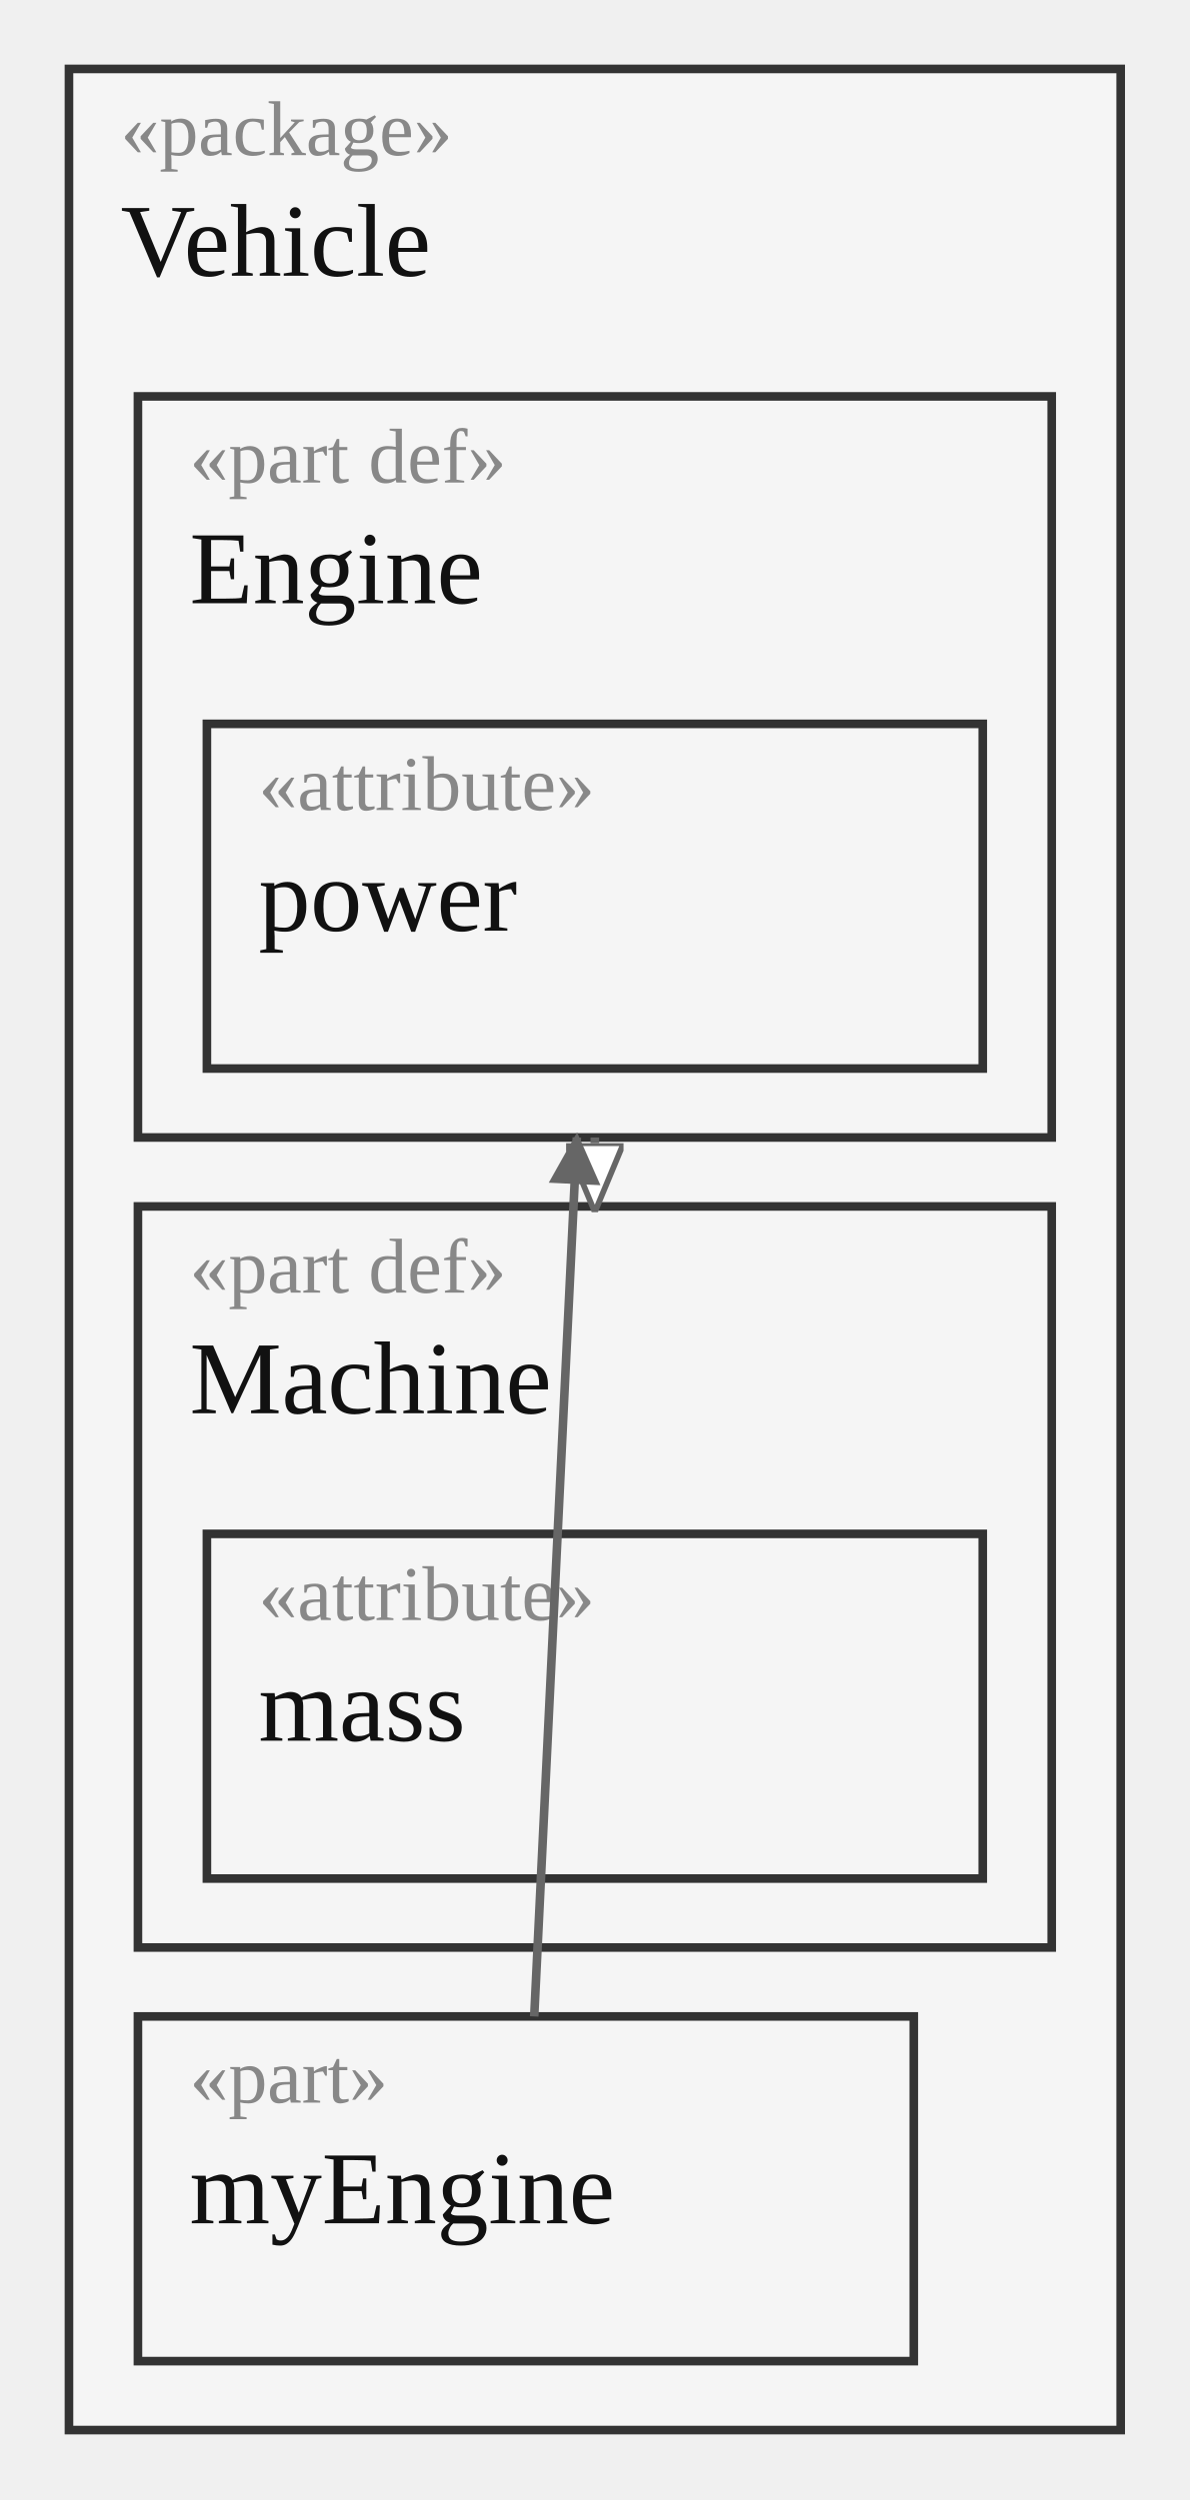
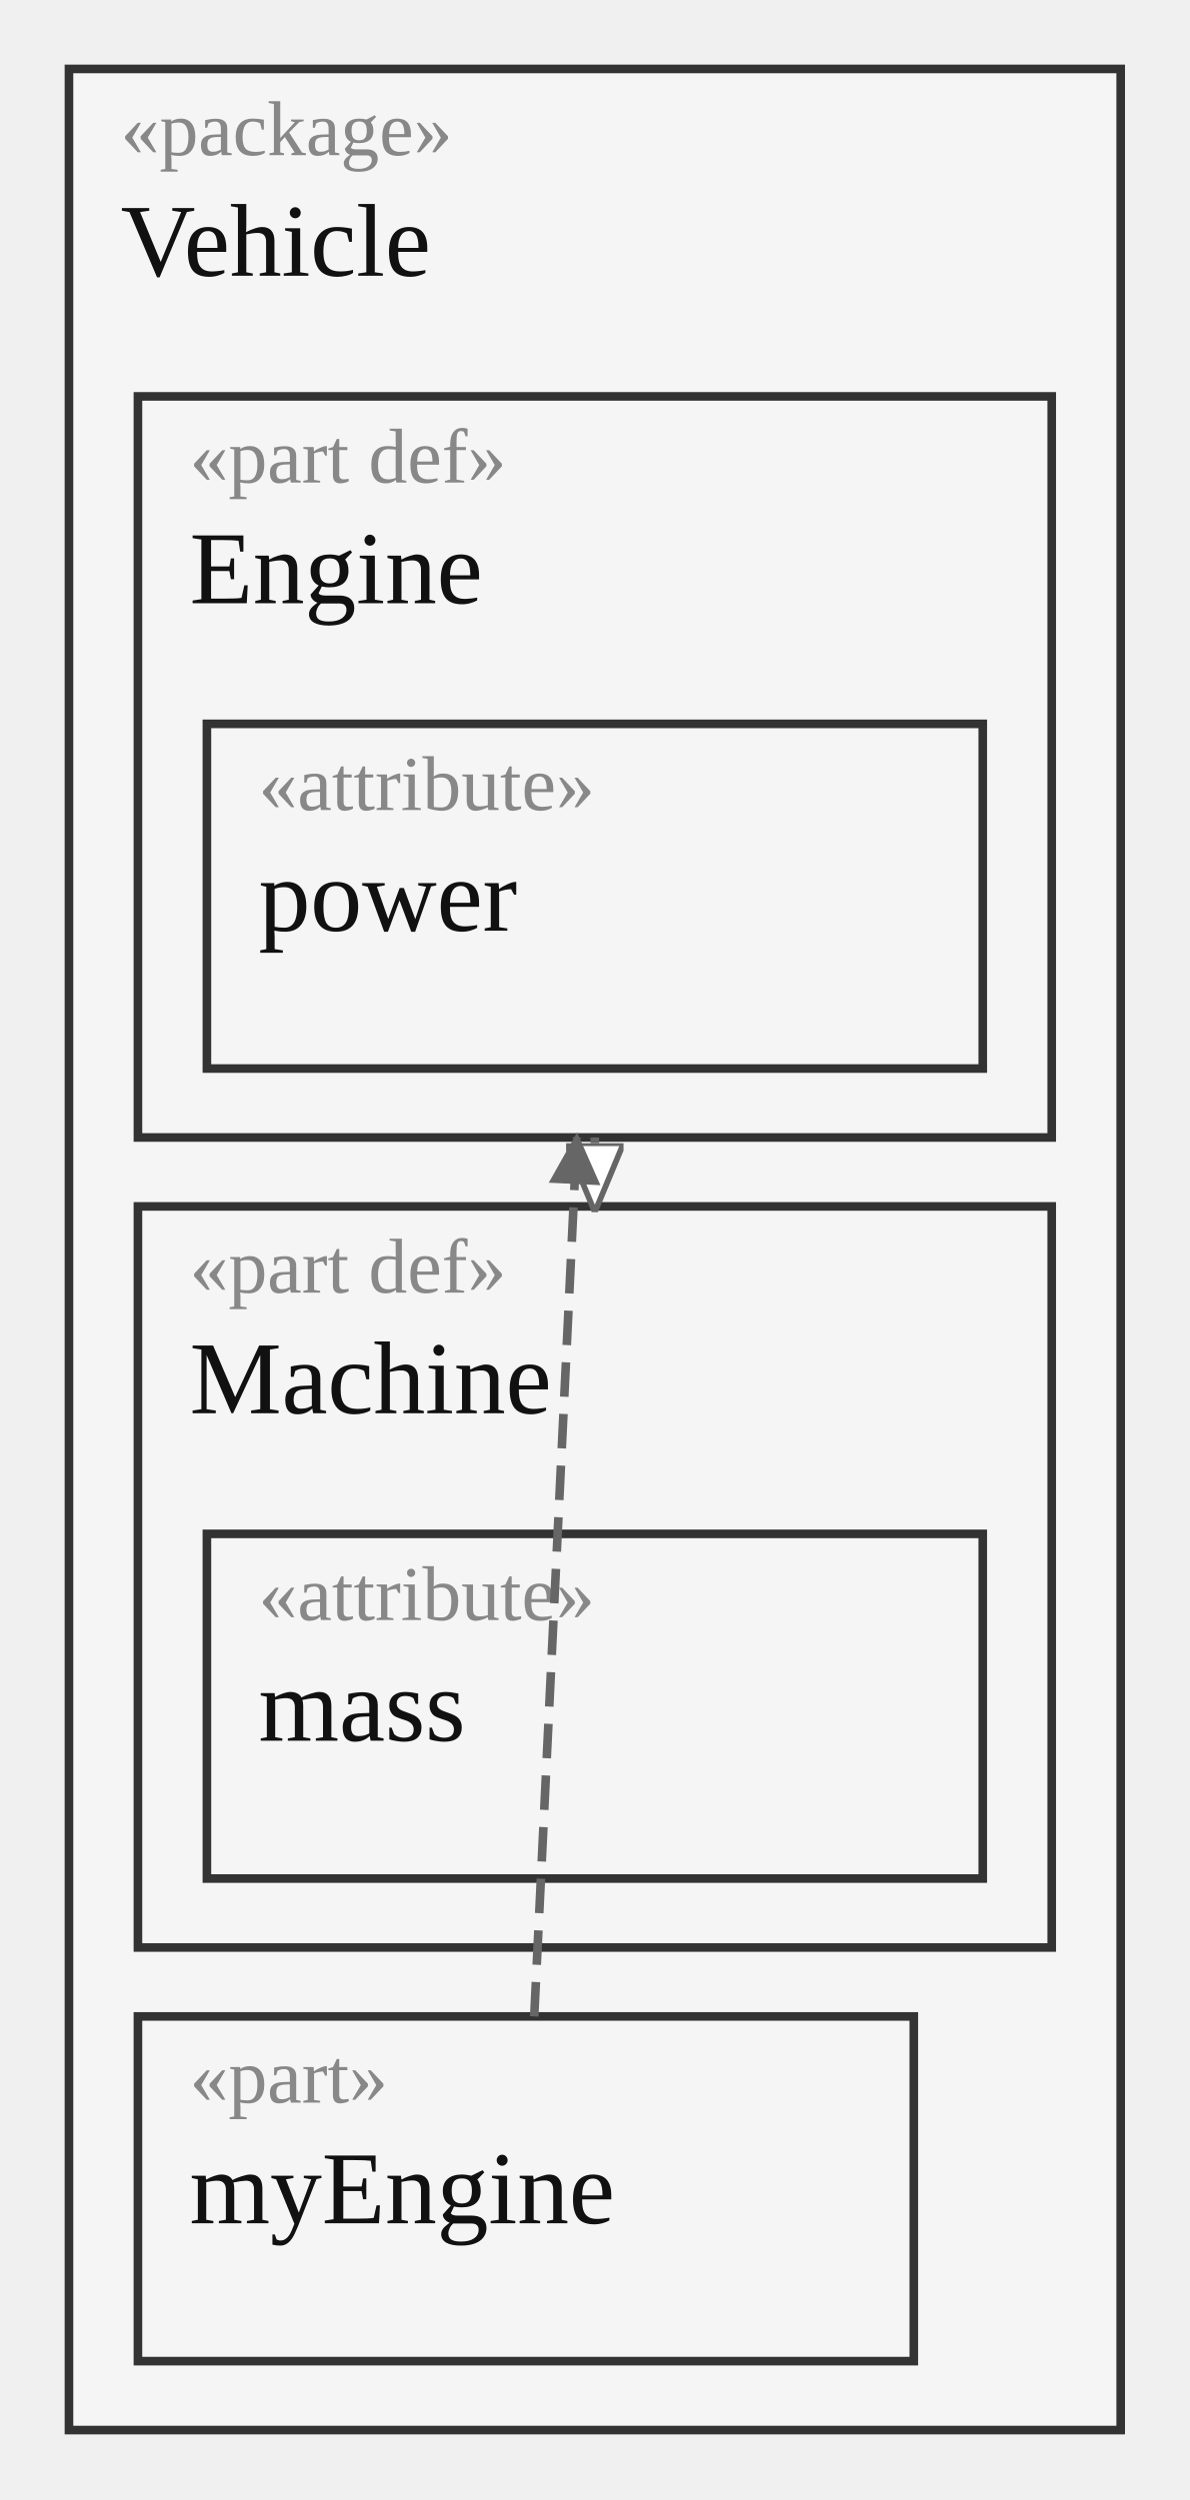
<svg xmlns="http://www.w3.org/2000/svg" width="138" height="290" viewBox="0 0 138 290">
  <defs>
    <marker id="sysml-arrow-filled" viewBox="0 0 10 10" refX="9" refY="5" markerWidth="6" markerHeight="6" orient="auto-start-reverse">
      <path d="M 0 0 L 10 5 L 0 10 z" fill="#666666" />
    </marker>
    <marker id="sysml-arrow-hollow" viewBox="0 0 12 10" refX="11" refY="5" markerWidth="8" markerHeight="7" orient="auto-start-reverse">
      <path d="M 0 0 L 12 5 L 0 10 z" fill="#ffffff" stroke="#666666" stroke-width="1" />
    </marker>
    <marker id="sysml-arrow-open" viewBox="0 0 10 10" refX="9" refY="5" markerWidth="7" markerHeight="7" orient="auto-start-reverse">
      <path d="M 0 0 L 10 5 L 0 10" fill="none" stroke="#666666" stroke-width="1.5" />
    </marker>
  </defs>
  <g class="sysml-node" data-element-id="$root" data-type="package" data-start-offset="0" data-end-offset="177" data-start-line="1" data-start-column="0" data-end-line="9" data-end-column="0">
    <rect x="8" y="8" width="122" height="274" fill="#f5f5f5" stroke="#333333" />
    <text x="14" y="18" fill="#111111" font-size="12">
      <tspan x="14" fill="#888888" font-size="9">«package»</tspan>
      <tspan x="14" dy="14">Vehicle</tspan>
    </text>
  </g>
  <g class="sysml-node" data-element-id="$root::Engine" data-type="part_def" data-start-offset="82" data-end-offset="147" data-start-line="5" data-start-column="4" data-end-line="7" data-end-column="4">
    <rect x="16" y="46" width="106" height="86" fill="#f5f5f5" stroke="#333333" />
    <text x="22" y="56" fill="#111111" font-size="12">
      <tspan x="22" fill="#888888" font-size="9">«part def»</tspan>
      <tspan x="22" dy="14">Engine</tspan>
    </text>
  </g>
  <g class="sysml-node" data-element-id="$root::Engine::power" data-type="attribute_usage" data-start-offset="119" data-end-offset="141" data-start-line="6" data-start-column="8" data-end-line="6" data-end-column="30">
    <rect x="24" y="84" width="90" height="40" fill="#f5f5f5" stroke="#333333" />
    <text x="30" y="94" fill="#111111" font-size="12">
      <tspan x="30" fill="#888888" font-size="9">«attribute»</tspan>
      <tspan x="30" dy="14">power</tspan>
    </text>
  </g>
  <g class="sysml-node" data-element-id="$root::Machine" data-type="part_def" data-start-offset="22" data-end-offset="76" data-start-line="2" data-start-column="4" data-end-line="4" data-end-column="4">
    <rect x="16" y="140" width="106" height="86" fill="#f5f5f5" stroke="#333333" />
    <text x="22" y="150" fill="#111111" font-size="12">
      <tspan x="22" fill="#888888" font-size="9">«part def»</tspan>
      <tspan x="22" dy="14">Machine</tspan>
    </text>
  </g>
  <g class="sysml-node" data-element-id="$root::Machine::mass" data-type="attribute_usage" data-start-offset="49" data-end-offset="70" data-start-line="3" data-start-column="8" data-end-line="3" data-end-column="29">
    <rect x="24" y="178" width="90" height="40" fill="#f5f5f5" stroke="#333333" />
    <text x="30" y="188" fill="#111111" font-size="12">
      <tspan x="30" fill="#888888" font-size="9">«attribute»</tspan>
      <tspan x="30" dy="14">mass</tspan>
    </text>
  </g>
  <g class="sysml-node" data-element-id="$root::myEngine" data-type="part_instance" data-start-offset="153" data-end-offset="175" data-start-line="8" data-start-column="4" data-end-line="8" data-end-column="26">
    <rect x="16" y="234" width="90" height="40" fill="#f5f5f5" stroke="#333333" />
    <text x="22" y="244" fill="#111111" font-size="12">
      <tspan x="22" fill="#888888" font-size="9">«part»</tspan>
      <tspan x="22" dy="14">myEngine</tspan>
    </text>
  </g>
  <line class="sysml-edge" data-edge-id="$root::Engine-&gt;subsetting-&gt;$root::Machine#1" data-kind="subsetting" x1="69.0" y1="132.0" x2="69.0" y2="140.0" stroke="#666666" stroke-width="1" marker-end="url(#sysml-arrow-hollow)" />
-   <line class="sysml-edge" data-edge-id="$root::myEngine-&gt;feature_typing-&gt;$root::Engine#3" data-kind="feature_typing" x1="61.97" y1="234.0" x2="66.915" y2="132.0" stroke="#666666" stroke-width="1" marker-end="url(#sysml-arrow-filled)" />
+   <line class="sysml-edge" data-edge-id="$root::myEngine-&gt;feature_typing-&gt;$root::Engine#3" data-kind="feature_typing" x1="61.97" y1="234.0" x2="66.915" y2="132.0" stroke="#666666" stroke-width="1" stroke-dasharray="4 2" marker-end="url(#sysml-arrow-filled)" />
</svg>
